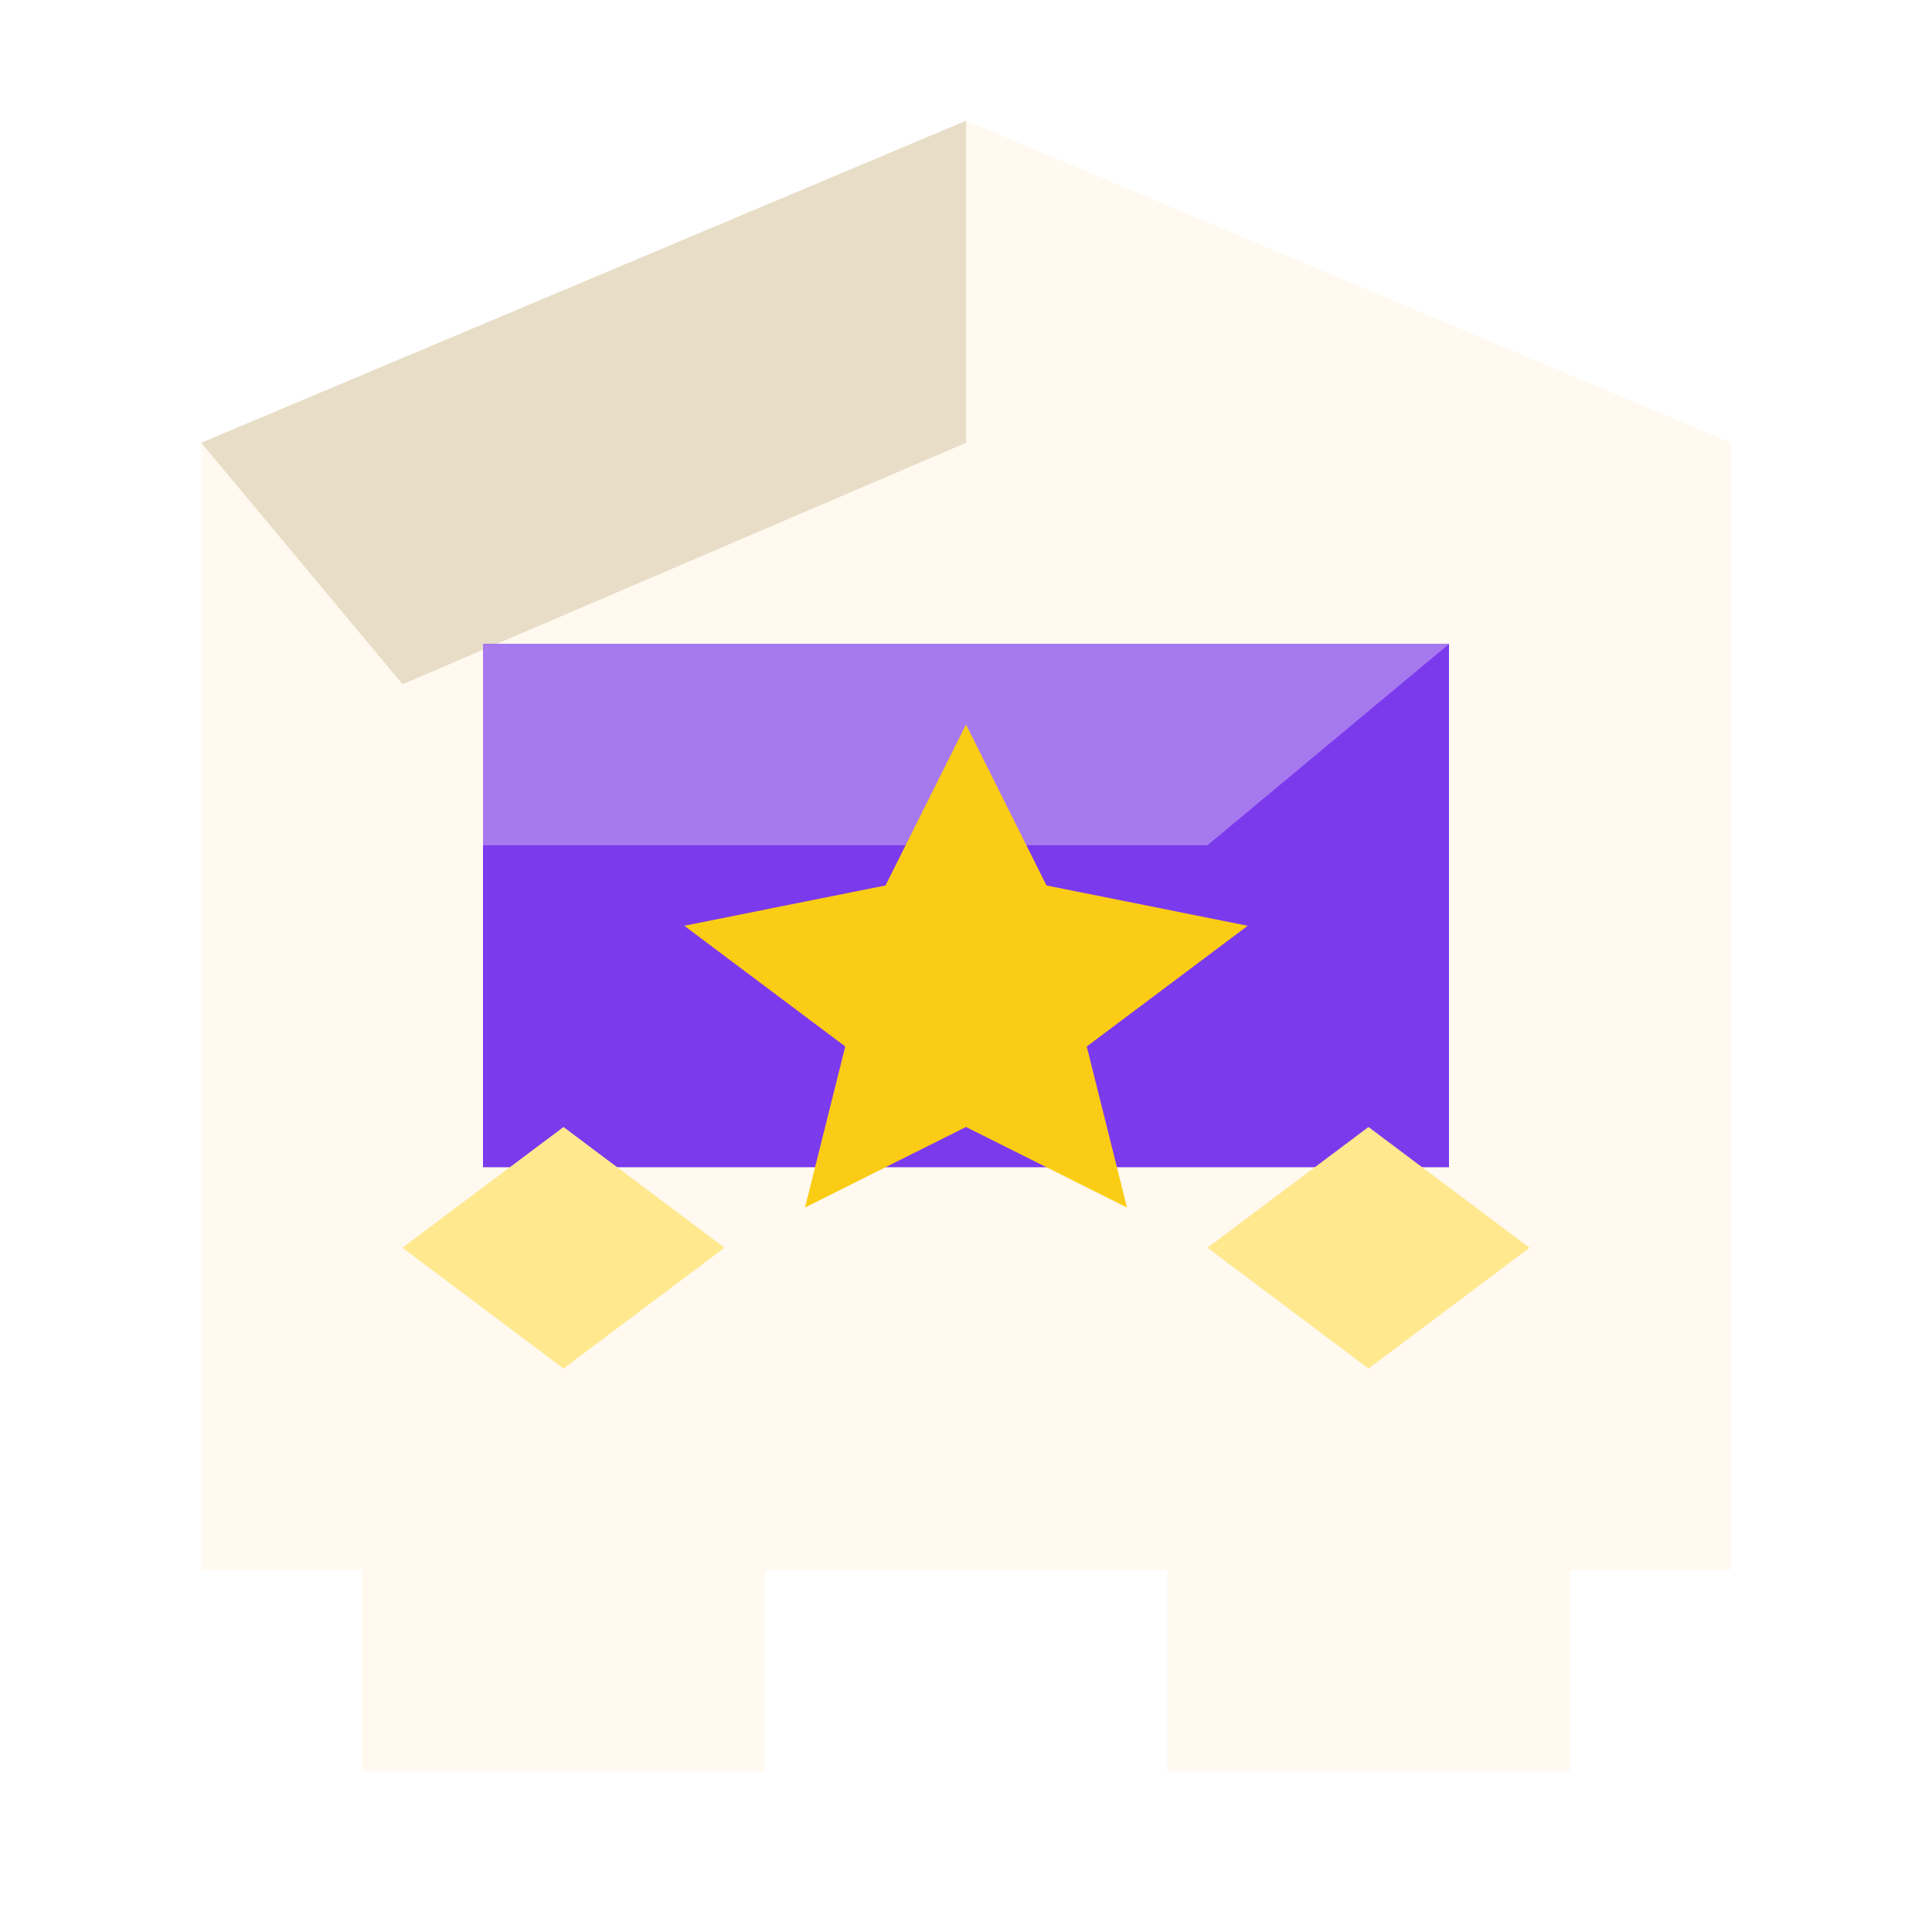
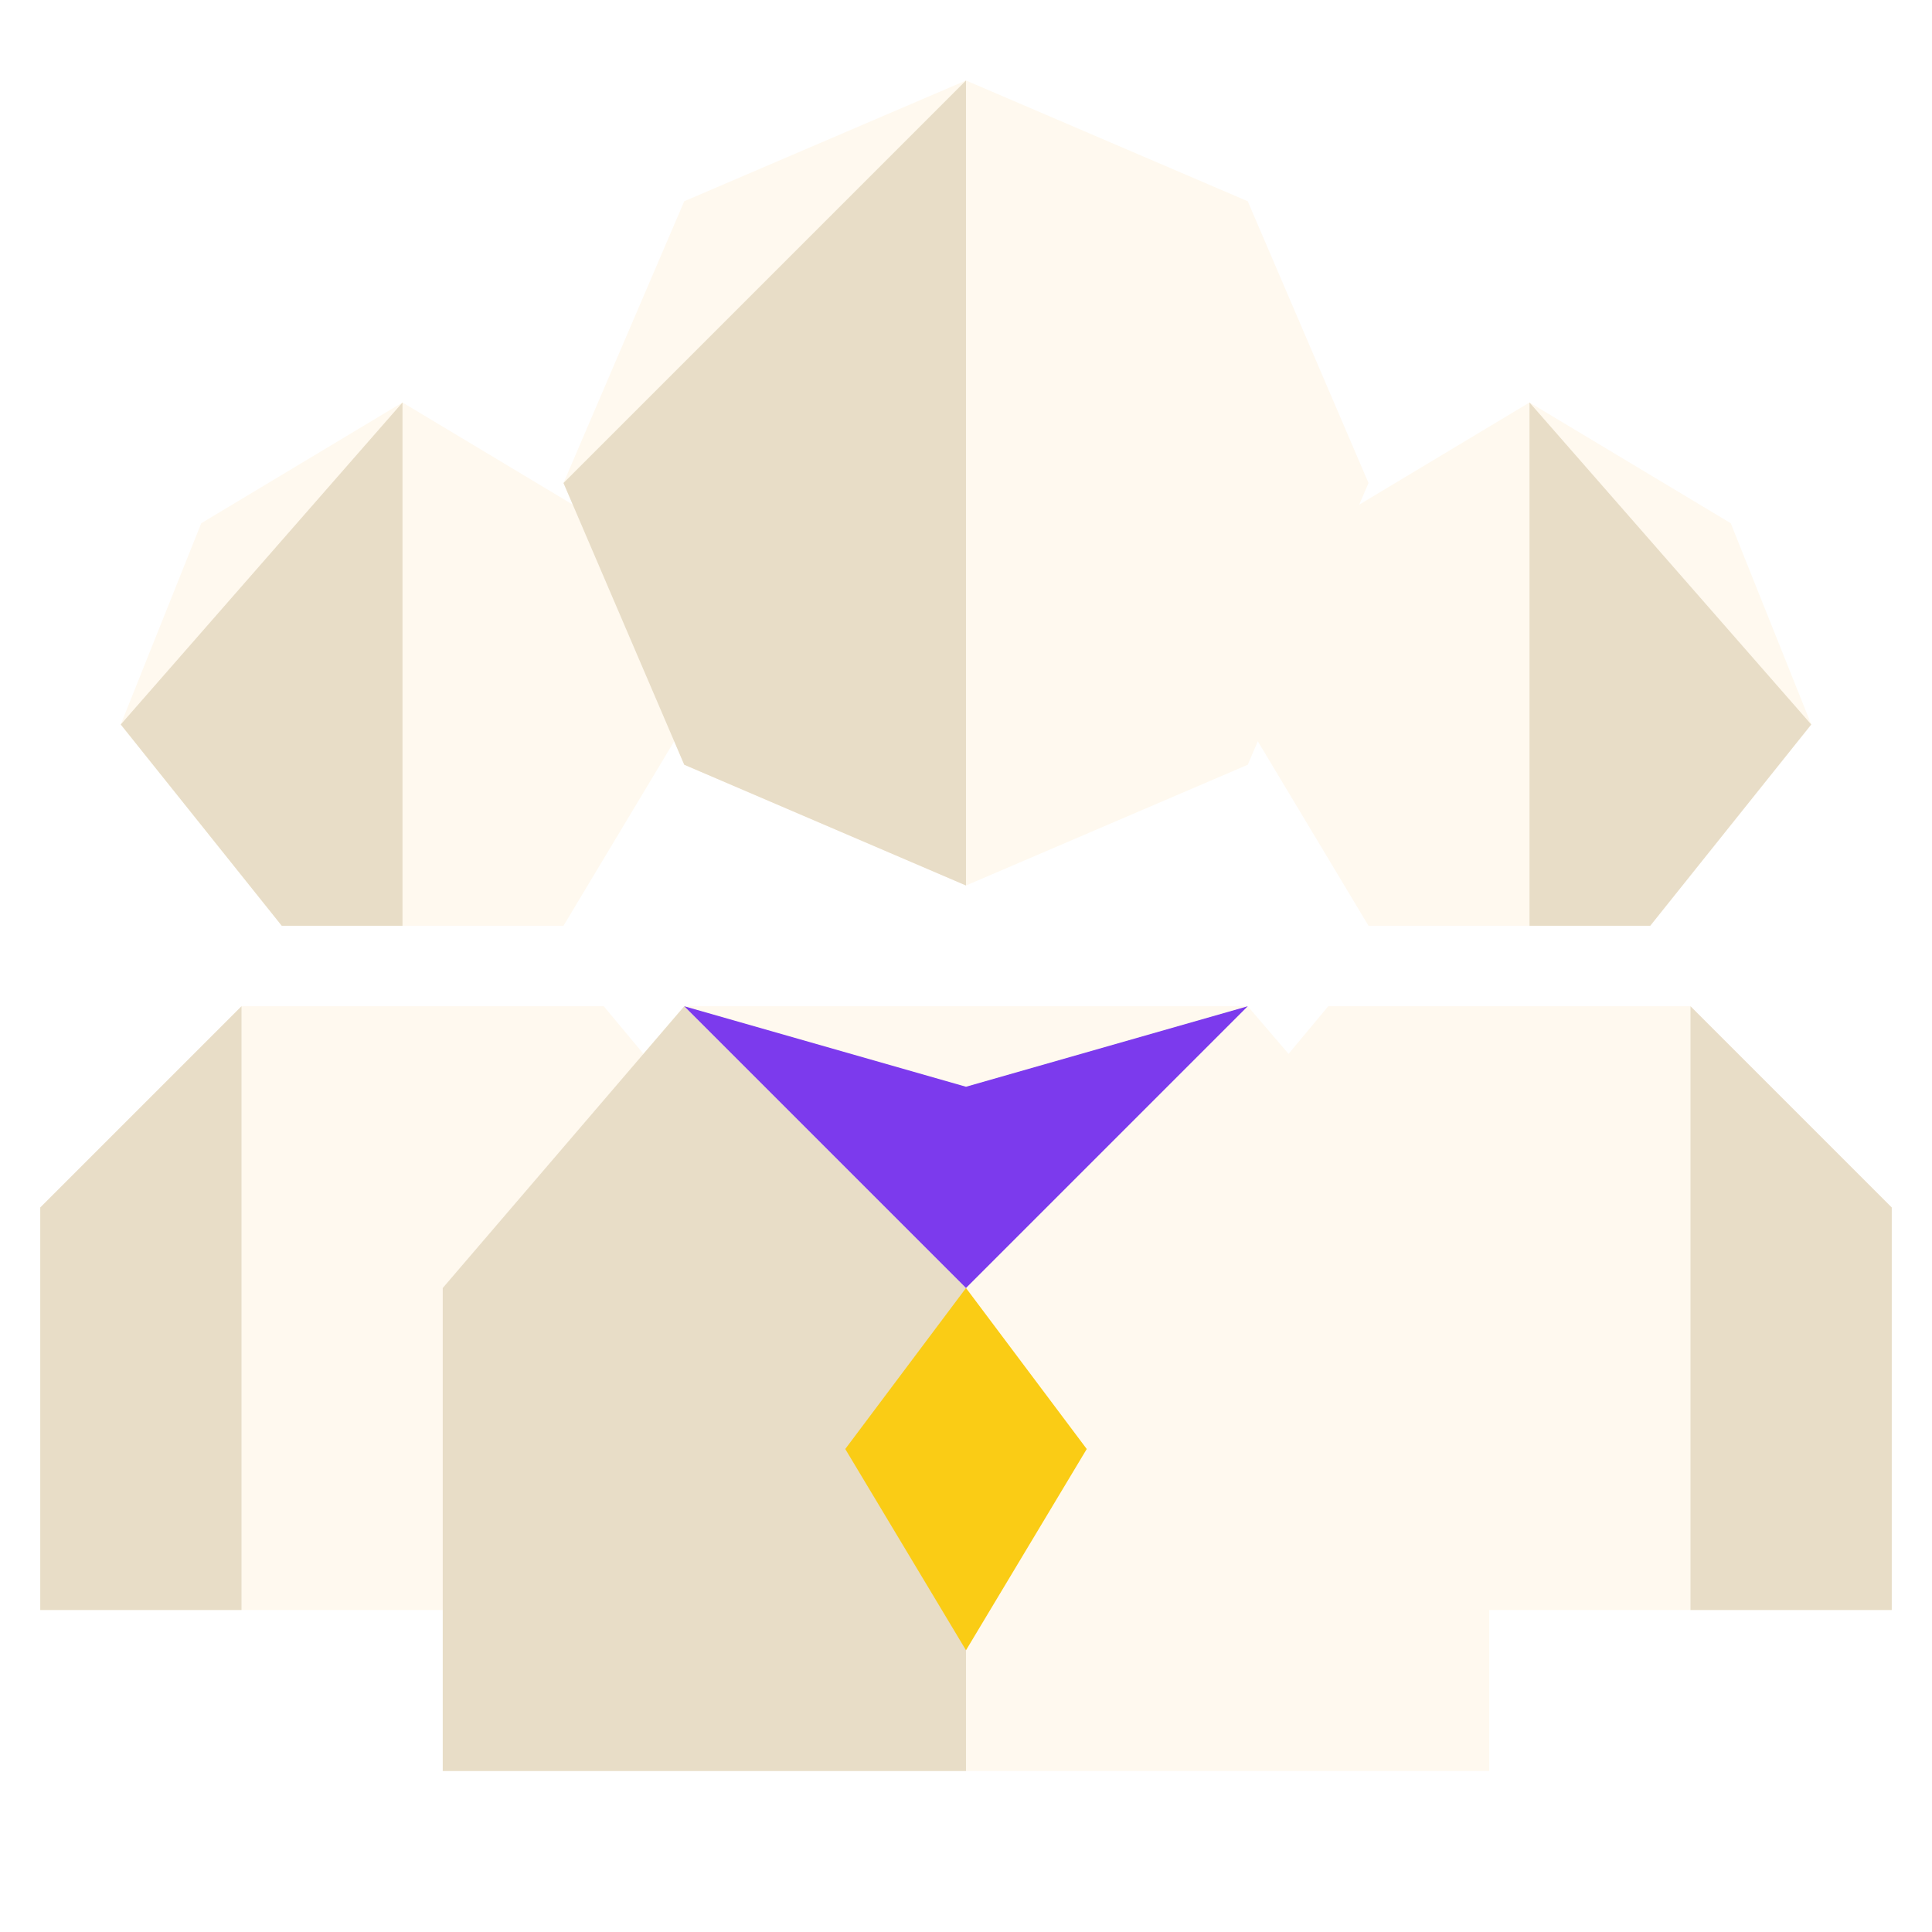
<svg xmlns="http://www.w3.org/2000/svg" viewBox="0 0 48 48">
-   <path fill="#FFF9EF" d="M5 11 24 3 43 11 43 39 5 39Z" />
-   <path fill="#E8DDC7" d="M5 11 24 3 24 11 10 17Z" />
-   <path fill="#7C3AED" d="M12 16H36V29H12Z" />
-   <path fill="#A779EF" d="M12 16H36L30 21H12Z" />
-   <path fill="#FACC15" d="m24 18 2 4 5 1-4 3 1 4-4-2-4 2 1-4-4-3 5-1Z" />
-   <path fill="#FFF9EF" d="m9 34 5-3 5 3v10H9Zm20 0 5-3 5 3v10H29Z" />
-   <path fill="#FFE88D" d="m14 28 4 3-4 3-4-3Zm20 0 4 3-4 3-4-3Z" />
+   <path fill="#FFF9EF" d="m5 13 5-3 5 3 2 5-3 5H7l-4-5Zm28 0 5-3 5 3 2 5-4 5h-7l-3-5ZM1 40V30l5-5h9l5 6v9Zm27 0V31l5-6h9l5 5v10Z" />
+   <path fill="#E8DDC7" d="m3 18 7-8v13H7ZM38 10l7 8-4 5h-3ZM1 30l5-5v15H1Zm41-5 5 5v10h-5Z" />
+   <path fill="#FFF9EF" d="m17 5 7-3 7 3 3 7-3 7-7 3-7-3-3-7ZM11 44V32l6-7h14l6 7v12Z" />
+   <path fill="#E8DDC7" d="m14 12 10-10v20l-7-3ZM11 32l6-7 7 7v12H11Z" />
+   <path fill="#7C3AED" d="m17 25 7 7 7-7-7 2Z" />
+   <path fill="#FACC15" d="m24 32 3 4-3 5-3-5Z" />
</svg>
